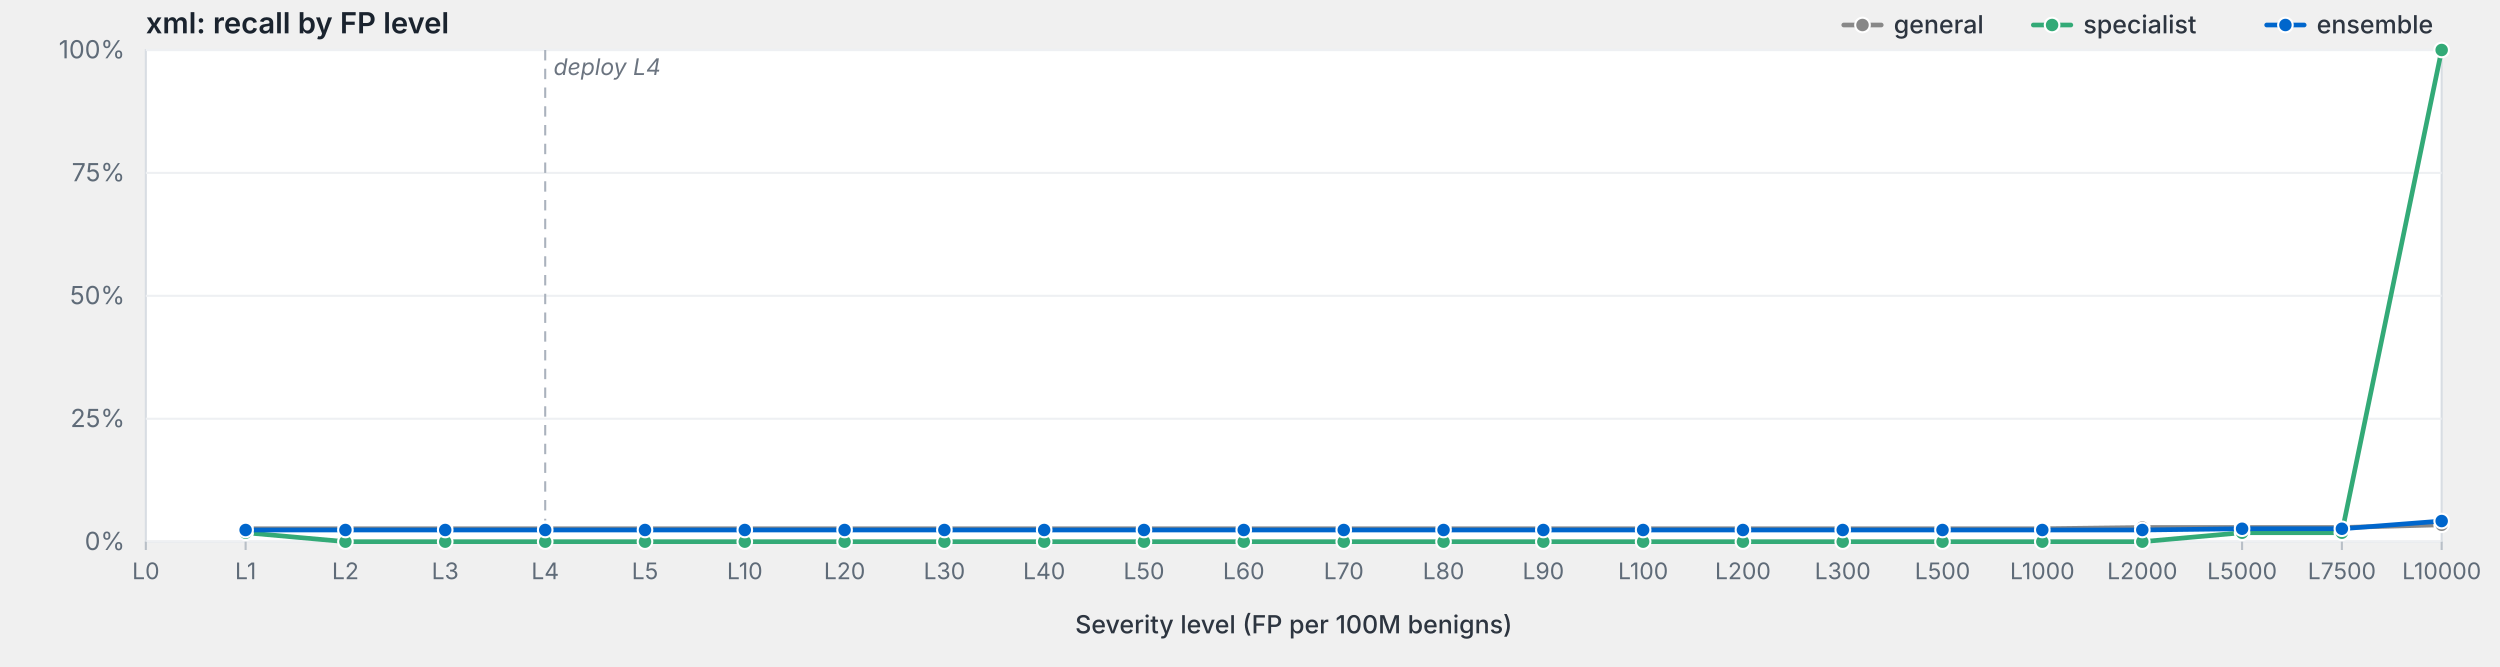
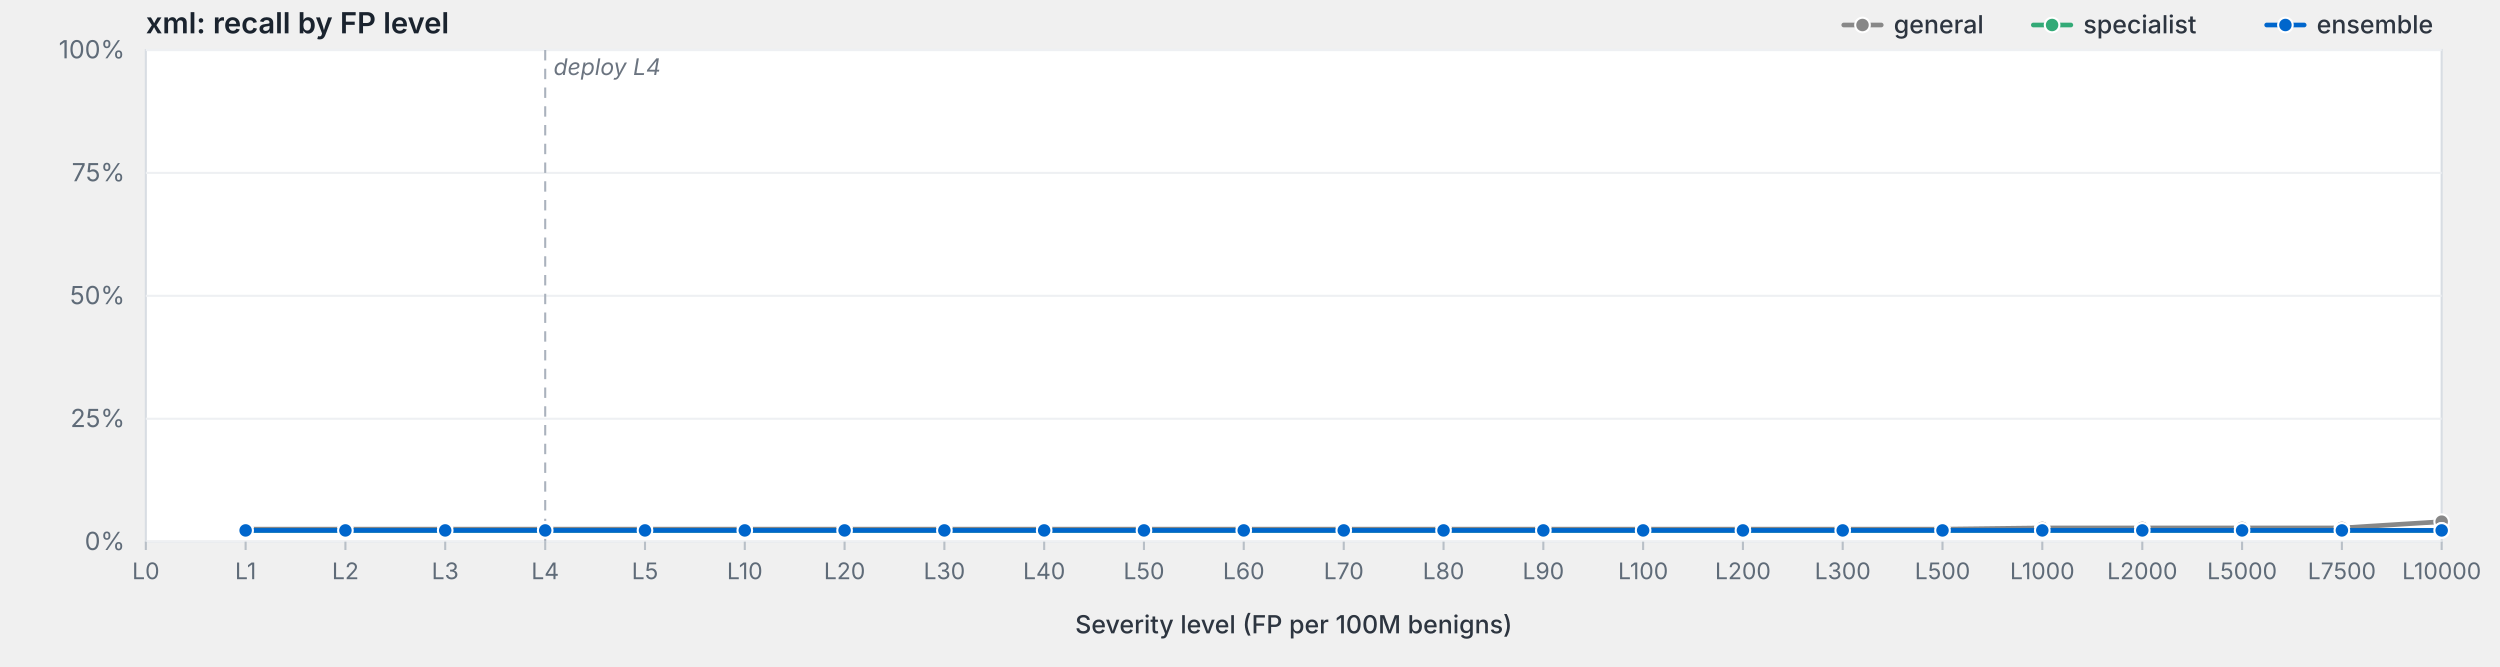
<svg xmlns="http://www.w3.org/2000/svg" viewBox="0 0 1200 320" width="1200" height="320" preserveAspectRatio="xMidYMid meet" role="img" aria-label="xml: recall by FP level">
  <style>svg { background: #fdfdfd; }.frame { fill: #fff; stroke: #d8dde3; stroke-width: 1; }.grid { stroke: #eef0f3; stroke-width: 1; }.tick { stroke: #b8bfc7; stroke-width: 1; }.axis-label { fill: #5f6b78; font-family: -apple-system, BlinkMacSystemFont, "Segoe UI", system-ui, sans-serif; font-size: 12px; }.x-label { fill: #5f6b78; font-family: -apple-system, BlinkMacSystemFont, "Segoe UI", system-ui, sans-serif; font-size: 11px; }.axis-title { fill: #2d3540; font-family: -apple-system, BlinkMacSystemFont, "Segoe UI", system-ui, sans-serif; font-size: 12px; font-weight: 500; }.title { fill: #1a232e; font-family: -apple-system, BlinkMacSystemFont, "Segoe UI", system-ui, sans-serif; font-size: 14px; font-weight: 600; }.deploy-marker { stroke: #aab2bd; stroke-width: 1; stroke-dasharray: 5,4; }.deploy-label { fill: #6b7480; font-family: -apple-system, BlinkMacSystemFont, "Segoe UI", system-ui, sans-serif; font-size: 11px; font-style: italic; }.curve { fill: none; stroke-width: 2.25; stroke-linejoin: round; stroke-linecap: round; }.marker { stroke: #fff; stroke-width: 1; }.legend-text { fill: #2d3540; font-family: -apple-system, BlinkMacSystemFont, "Segoe UI", system-ui, sans-serif; font-size: 12px; font-weight: 500; }</style>
  <text class="title" x="70" y="16">xml: recall by FP level</text>
  <rect class="frame" x="70" y="24" width="1102" height="236" />
  <line class="grid" x1="70" y1="260.0" x2="1172" y2="260.0" />
  <text class="axis-label" x="60" y="264.0" text-anchor="end">0%</text>
  <line class="grid" x1="70" y1="201.0" x2="1172" y2="201.0" />
  <text class="axis-label" x="60" y="205.0" text-anchor="end">25%</text>
  <line class="grid" x1="70" y1="142.0" x2="1172" y2="142.0" />
  <text class="axis-label" x="60" y="146.0" text-anchor="end">50%</text>
  <line class="grid" x1="70" y1="83.0" x2="1172" y2="83.0" />
  <text class="axis-label" x="60" y="87.0" text-anchor="end">75%</text>
  <line class="grid" x1="70" y1="24.0" x2="1172" y2="24.0" />
  <text class="axis-label" x="60" y="28.0" text-anchor="end">100%</text>
  <line class="deploy-marker" x1="261.7" y1="24" x2="261.7" y2="260" />
  <text class="deploy-label" x="265.7" y="36" text-anchor="start">deploy L4</text>
  <line class="tick" x1="70.0" y1="260" x2="70.0" y2="264" />
  <text class="x-label" x="70.0" y="278" text-anchor="middle">L0</text>
  <line class="tick" x1="117.9" y1="260" x2="117.9" y2="264" />
  <text class="x-label" x="117.9" y="278" text-anchor="middle">L1</text>
  <line class="tick" x1="165.8" y1="260" x2="165.8" y2="264" />
  <text class="x-label" x="165.8" y="278" text-anchor="middle">L2</text>
  <line class="tick" x1="213.7" y1="260" x2="213.7" y2="264" />
  <text class="x-label" x="213.7" y="278" text-anchor="middle">L3</text>
  <line class="tick" x1="261.7" y1="260" x2="261.7" y2="264" />
  <text class="x-label" x="261.7" y="278" text-anchor="middle">L4</text>
  <line class="tick" x1="309.6" y1="260" x2="309.6" y2="264" />
  <text class="x-label" x="309.6" y="278" text-anchor="middle">L5</text>
  <line class="tick" x1="357.5" y1="260" x2="357.5" y2="264" />
  <text class="x-label" x="357.5" y="278" text-anchor="middle">L10</text>
  <line class="tick" x1="405.4" y1="260" x2="405.4" y2="264" />
  <text class="x-label" x="405.4" y="278" text-anchor="middle">L20</text>
  <line class="tick" x1="453.3" y1="260" x2="453.3" y2="264" />
  <text class="x-label" x="453.3" y="278" text-anchor="middle">L30</text>
  <line class="tick" x1="501.2" y1="260" x2="501.2" y2="264" />
  <text class="x-label" x="501.2" y="278" text-anchor="middle">L40</text>
  <line class="tick" x1="549.1" y1="260" x2="549.1" y2="264" />
  <text class="x-label" x="549.1" y="278" text-anchor="middle">L50</text>
  <line class="tick" x1="597.0" y1="260" x2="597.0" y2="264" />
  <text class="x-label" x="597.0" y="278" text-anchor="middle">L60</text>
  <line class="tick" x1="645.0" y1="260" x2="645.0" y2="264" />
  <text class="x-label" x="645.0" y="278" text-anchor="middle">L70</text>
  <line class="tick" x1="692.9" y1="260" x2="692.9" y2="264" />
  <text class="x-label" x="692.9" y="278" text-anchor="middle">L80</text>
  <line class="tick" x1="740.8" y1="260" x2="740.8" y2="264" />
  <text class="x-label" x="740.8" y="278" text-anchor="middle">L90</text>
  <line class="tick" x1="788.7" y1="260" x2="788.7" y2="264" />
  <text class="x-label" x="788.7" y="278" text-anchor="middle">L100</text>
  <line class="tick" x1="836.6" y1="260" x2="836.6" y2="264" />
  <text class="x-label" x="836.6" y="278" text-anchor="middle">L200</text>
  <line class="tick" x1="884.5" y1="260" x2="884.5" y2="264" />
  <text class="x-label" x="884.5" y="278" text-anchor="middle">L300</text>
  <line class="tick" x1="932.4" y1="260" x2="932.4" y2="264" />
  <text class="x-label" x="932.4" y="278" text-anchor="middle">L500</text>
  <line class="tick" x1="980.3" y1="260" x2="980.3" y2="264" />
  <text class="x-label" x="980.3" y="278" text-anchor="middle">L1000</text>
  <line class="tick" x1="1028.3" y1="260" x2="1028.3" y2="264" />
  <text class="x-label" x="1028.3" y="278" text-anchor="middle">L2000</text>
  <line class="tick" x1="1076.2" y1="260" x2="1076.2" y2="264" />
  <text class="x-label" x="1076.2" y="278" text-anchor="middle">L5000</text>
  <line class="tick" x1="1124.1" y1="260" x2="1124.1" y2="264" />
  <text class="x-label" x="1124.1" y="278" text-anchor="middle">L7500</text>
  <line class="tick" x1="1172.0" y1="260" x2="1172.0" y2="264" />
  <text class="x-label" x="1172.0" y="278" text-anchor="middle">L10000</text>
  <text class="axis-title" x="621.0" y="304" text-anchor="middle">Severity level (FP per 100M benigns)</text>
-   <path class="curve" d="M117.9,253.8 L165.8,253.8 L213.7,253.8 L261.7,253.8 L309.6,253.8 L357.5,253.8 L405.4,253.8 L453.3,253.8 L501.2,253.8 L549.1,253.8 L597.0,253.8 L645.0,253.8 L692.9,253.8 L740.8,253.8 L788.7,253.8 L836.6,253.8 L884.5,253.8 L932.4,253.8 L980.3,253.8 L1028.3,253.2 L1076.2,253.2 L1124.1,253.2 L1172.0,251.9" stroke="#888" />
-   <circle class="marker" cx="117.9" cy="253.8" r="3.5" fill="#888" />
-   <circle class="marker" cx="165.8" cy="253.8" r="3.5" fill="#888" />
-   <circle class="marker" cx="213.7" cy="253.8" r="3.5" fill="#888" />
-   <circle class="marker" cx="261.7" cy="253.8" r="3.5" fill="#888" />
-   <circle class="marker" cx="309.6" cy="253.8" r="3.5" fill="#888" />
-   <circle class="marker" cx="357.5" cy="253.8" r="3.5" fill="#888" />
-   <circle class="marker" cx="405.4" cy="253.8" r="3.5" fill="#888" />
-   <circle class="marker" cx="453.3" cy="253.8" r="3.5" fill="#888" />
-   <circle class="marker" cx="501.2" cy="253.8" r="3.5" fill="#888" />
-   <circle class="marker" cx="549.1" cy="253.8" r="3.5" fill="#888" />
-   <circle class="marker" cx="597.0" cy="253.8" r="3.5" fill="#888" />
-   <circle class="marker" cx="645.0" cy="253.8" r="3.5" fill="#888" />
-   <circle class="marker" cx="692.9" cy="253.8" r="3.5" fill="#888" />
-   <circle class="marker" cx="740.8" cy="253.8" r="3.5" fill="#888" />
-   <circle class="marker" cx="788.7" cy="253.8" r="3.5" fill="#888" />
-   <circle class="marker" cx="836.6" cy="253.8" r="3.5" fill="#888" />
-   <circle class="marker" cx="884.5" cy="253.8" r="3.5" fill="#888" />
-   <circle class="marker" cx="932.4" cy="253.8" r="3.5" fill="#888" />
-   <circle class="marker" cx="980.3" cy="253.8" r="3.5" fill="#888" />
-   <circle class="marker" cx="1028.3" cy="253.2" r="3.5" fill="#888" />
-   <circle class="marker" cx="1076.2" cy="253.2" r="3.5" fill="#888" />
-   <circle class="marker" cx="1124.1" cy="253.2" r="3.5" fill="#888" />
-   <circle class="marker" cx="1172.0" cy="251.9" r="3.5" fill="#888" />
-   <path class="curve" d="M117.9,255.7 L165.8,260.0 L213.7,260.0 L261.7,260.0 L309.6,260.0 L357.5,260.0 L405.4,260.0 L453.3,260.0 L501.2,260.0 L549.1,260.0 L597.0,260.0 L645.0,260.0 L692.9,260.0 L740.8,260.0 L788.7,260.0 L836.6,260.0 L884.5,260.0 L932.4,260.0 L980.3,260.0 L1028.3,260.0 L1076.2,255.7 L1124.1,255.7 L1172.0,24.0" stroke="#3a7" />
-   <circle class="marker" cx="117.9" cy="255.7" r="3.5" fill="#3a7" />
-   <circle class="marker" cx="165.8" cy="260.0" r="3.5" fill="#3a7" />
-   <circle class="marker" cx="213.7" cy="260.0" r="3.5" fill="#3a7" />
-   <circle class="marker" cx="261.7" cy="260.0" r="3.5" fill="#3a7" />
-   <circle class="marker" cx="309.6" cy="260.0" r="3.5" fill="#3a7" />
-   <circle class="marker" cx="357.5" cy="260.0" r="3.5" fill="#3a7" />
-   <circle class="marker" cx="405.4" cy="260.0" r="3.5" fill="#3a7" />
-   <circle class="marker" cx="453.3" cy="260.0" r="3.5" fill="#3a7" />
-   <circle class="marker" cx="501.2" cy="260.0" r="3.5" fill="#3a7" />
-   <circle class="marker" cx="549.1" cy="260.0" r="3.5" fill="#3a7" />
-   <circle class="marker" cx="597.0" cy="260.0" r="3.5" fill="#3a7" />
-   <circle class="marker" cx="645.0" cy="260.0" r="3.5" fill="#3a7" />
-   <circle class="marker" cx="692.9" cy="260.0" r="3.5" fill="#3a7" />
-   <circle class="marker" cx="740.8" cy="260.0" r="3.5" fill="#3a7" />
-   <circle class="marker" cx="788.7" cy="260.0" r="3.5" fill="#3a7" />
-   <circle class="marker" cx="836.6" cy="260.0" r="3.5" fill="#3a7" />
-   <circle class="marker" cx="884.5" cy="260.0" r="3.5" fill="#3a7" />
-   <circle class="marker" cx="932.4" cy="260.0" r="3.5" fill="#3a7" />
-   <circle class="marker" cx="980.3" cy="260.0" r="3.5" fill="#3a7" />
-   <circle class="marker" cx="1028.3" cy="260.0" r="3.5" fill="#3a7" />
-   <circle class="marker" cx="1076.2" cy="255.7" r="3.5" fill="#3a7" />
-   <circle class="marker" cx="1124.1" cy="255.7" r="3.5" fill="#3a7" />
-   <circle class="marker" cx="1172.0" cy="24.0" r="3.5" fill="#3a7" />
-   <path class="curve" d="M117.9,254.4 L165.8,254.4 L213.7,254.4 L261.7,254.4 L309.6,254.4 L357.5,254.4 L405.4,254.4 L453.3,254.4 L501.2,254.4 L549.1,254.4 L597.0,254.4 L645.0,254.4 L692.9,254.4 L740.8,254.4 L788.7,254.4 L836.6,254.4 L884.5,254.4 L932.4,254.4 L980.3,254.4 L1028.3,254.4 L1076.2,253.8 L1124.1,253.8 L1172.0,250.1" stroke="#06c" />
-   <circle class="marker" cx="117.9" cy="254.4" r="3.5" fill="#06c" />
-   <circle class="marker" cx="165.8" cy="254.4" r="3.5" fill="#06c" />
-   <circle class="marker" cx="213.7" cy="254.4" r="3.5" fill="#06c" />
-   <circle class="marker" cx="261.7" cy="254.4" r="3.5" fill="#06c" />
-   <circle class="marker" cx="309.6" cy="254.4" r="3.5" fill="#06c" />
-   <circle class="marker" cx="357.5" cy="254.4" r="3.5" fill="#06c" />
-   <circle class="marker" cx="405.4" cy="254.4" r="3.5" fill="#06c" />
-   <circle class="marker" cx="453.3" cy="254.4" r="3.5" fill="#06c" />
-   <circle class="marker" cx="501.2" cy="254.4" r="3.5" fill="#06c" />
-   <circle class="marker" cx="549.1" cy="254.4" r="3.5" fill="#06c" />
-   <circle class="marker" cx="597.0" cy="254.4" r="3.5" fill="#06c" />
-   <circle class="marker" cx="645.0" cy="254.4" r="3.5" fill="#06c" />
-   <circle class="marker" cx="692.9" cy="254.4" r="3.5" fill="#06c" />
-   <circle class="marker" cx="740.8" cy="254.4" r="3.5" fill="#06c" />
-   <circle class="marker" cx="788.7" cy="254.4" r="3.5" fill="#06c" />
-   <circle class="marker" cx="836.6" cy="254.4" r="3.5" fill="#06c" />
-   <circle class="marker" cx="884.5" cy="254.4" r="3.5" fill="#06c" />
-   <circle class="marker" cx="932.4" cy="254.4" r="3.5" fill="#06c" />
-   <circle class="marker" cx="980.3" cy="254.4" r="3.5" fill="#06c" />
-   <circle class="marker" cx="1028.3" cy="254.4" r="3.5" fill="#06c" />
-   <circle class="marker" cx="1076.2" cy="253.8" r="3.5" fill="#06c" />
-   <circle class="marker" cx="1124.1" cy="253.8" r="3.5" fill="#06c" />
-   <circle class="marker" cx="1172.0" cy="250.1" r="3.5" fill="#06c" />
+   <path class="curve" d="M117.9,254.0 L165.8,254.0 L213.7,254.0 L261.7,254.0 L309.6,254.0 L357.5,254.0 L405.4,254.0 L453.3,254.0 L501.2,254.0 L549.1,254.0 L597.0,254.0 L645.0,254.0 L692.9,254.0 L740.8,254.0 L788.7,254.0 L836.6,254.0 L884.5,254.0 L932.4,254.0 L980.3,253.4 L1028.3,253.4 L1076.2,253.4 L1124.1,253.4 L1172.0,250.4" stroke="#888" />
+   <circle class="marker" cx="117.9" cy="254.0" r="3.5" fill="#888" />
+   <circle class="marker" cx="165.8" cy="254.0" r="3.5" fill="#888" />
+   <circle class="marker" cx="213.7" cy="254.0" r="3.5" fill="#888" />
+   <circle class="marker" cx="261.7" cy="254.0" r="3.5" fill="#888" />
+   <circle class="marker" cx="309.6" cy="254.0" r="3.5" fill="#888" />
+   <circle class="marker" cx="357.5" cy="254.0" r="3.5" fill="#888" />
+   <circle class="marker" cx="405.4" cy="254.0" r="3.5" fill="#888" />
+   <circle class="marker" cx="453.3" cy="254.0" r="3.5" fill="#888" />
+   <circle class="marker" cx="501.2" cy="254.0" r="3.5" fill="#888" />
+   <circle class="marker" cx="549.1" cy="254.0" r="3.5" fill="#888" />
+   <circle class="marker" cx="597.0" cy="254.0" r="3.5" fill="#888" />
+   <circle class="marker" cx="645.0" cy="254.0" r="3.5" fill="#888" />
+   <circle class="marker" cx="692.9" cy="254.0" r="3.5" fill="#888" />
+   <circle class="marker" cx="740.8" cy="254.0" r="3.5" fill="#888" />
+   <circle class="marker" cx="788.7" cy="254.0" r="3.5" fill="#888" />
+   <circle class="marker" cx="836.6" cy="254.0" r="3.5" fill="#888" />
+   <circle class="marker" cx="884.5" cy="254.0" r="3.5" fill="#888" />
+   <circle class="marker" cx="932.4" cy="254.0" r="3.5" fill="#888" />
+   <circle class="marker" cx="980.3" cy="253.4" r="3.5" fill="#888" />
+   <circle class="marker" cx="1028.3" cy="253.4" r="3.5" fill="#888" />
+   <circle class="marker" cx="1076.2" cy="253.4" r="3.5" fill="#888" />
+   <circle class="marker" cx="1124.1" cy="253.4" r="3.5" fill="#888" />
+   <circle class="marker" cx="1172.0" cy="250.4" r="3.5" fill="#888" />
+   <path class="curve" d="M117.9,254.6 L165.8,254.6 L213.7,254.6 L261.7,254.6 L309.6,254.6 L357.5,254.6 L405.4,254.6 L453.3,254.6 L501.2,254.6 L549.1,254.6 L597.0,254.6 L645.0,254.6 L692.9,254.6 L740.8,254.6 L788.7,254.6 L836.6,254.6 L884.5,254.6 L932.4,254.6 L980.3,254.6 L1028.3,254.6 L1076.2,254.6 L1124.1,254.6 L1172.0,254.6" stroke="#3a7" />
+   <circle class="marker" cx="117.9" cy="254.6" r="3.5" fill="#3a7" />
+   <circle class="marker" cx="165.8" cy="254.6" r="3.5" fill="#3a7" />
+   <circle class="marker" cx="213.7" cy="254.6" r="3.5" fill="#3a7" />
+   <circle class="marker" cx="261.7" cy="254.6" r="3.5" fill="#3a7" />
+   <circle class="marker" cx="309.6" cy="254.6" r="3.5" fill="#3a7" />
+   <circle class="marker" cx="357.5" cy="254.6" r="3.5" fill="#3a7" />
+   <circle class="marker" cx="405.4" cy="254.6" r="3.5" fill="#3a7" />
+   <circle class="marker" cx="453.3" cy="254.6" r="3.5" fill="#3a7" />
+   <circle class="marker" cx="501.2" cy="254.6" r="3.5" fill="#3a7" />
+   <circle class="marker" cx="549.1" cy="254.6" r="3.5" fill="#3a7" />
+   <circle class="marker" cx="597.0" cy="254.6" r="3.5" fill="#3a7" />
+   <circle class="marker" cx="645.0" cy="254.6" r="3.5" fill="#3a7" />
+   <circle class="marker" cx="692.9" cy="254.6" r="3.5" fill="#3a7" />
+   <circle class="marker" cx="740.8" cy="254.6" r="3.5" fill="#3a7" />
+   <circle class="marker" cx="788.7" cy="254.6" r="3.5" fill="#3a7" />
+   <circle class="marker" cx="836.6" cy="254.6" r="3.5" fill="#3a7" />
+   <circle class="marker" cx="884.5" cy="254.6" r="3.5" fill="#3a7" />
+   <circle class="marker" cx="932.4" cy="254.6" r="3.5" fill="#3a7" />
+   <circle class="marker" cx="980.3" cy="254.6" r="3.5" fill="#3a7" />
+   <circle class="marker" cx="1028.3" cy="254.6" r="3.5" fill="#3a7" />
+   <circle class="marker" cx="1076.2" cy="254.6" r="3.5" fill="#3a7" />
+   <circle class="marker" cx="1124.1" cy="254.6" r="3.5" fill="#3a7" />
+   <circle class="marker" cx="1172.0" cy="254.6" r="3.5" fill="#3a7" />
+   <path class="curve" d="M117.9,254.6 L165.8,254.6 L213.7,254.6 L261.7,254.6 L309.6,254.6 L357.5,254.6 L405.4,254.6 L453.3,254.6 L501.2,254.6 L549.1,254.6 L597.0,254.6 L645.0,254.6 L692.9,254.6 L740.8,254.6 L788.7,254.6 L836.6,254.6 L884.5,254.6 L932.4,254.6 L980.3,254.6 L1028.3,254.6 L1076.2,254.6 L1124.1,254.6 L1172.0,254.6" stroke="#06c" />
+   <circle class="marker" cx="117.9" cy="254.6" r="3.5" fill="#06c" />
+   <circle class="marker" cx="165.8" cy="254.6" r="3.5" fill="#06c" />
+   <circle class="marker" cx="213.7" cy="254.6" r="3.5" fill="#06c" />
+   <circle class="marker" cx="261.7" cy="254.6" r="3.5" fill="#06c" />
+   <circle class="marker" cx="309.6" cy="254.6" r="3.5" fill="#06c" />
+   <circle class="marker" cx="357.5" cy="254.6" r="3.5" fill="#06c" />
+   <circle class="marker" cx="405.4" cy="254.6" r="3.5" fill="#06c" />
+   <circle class="marker" cx="453.3" cy="254.6" r="3.5" fill="#06c" />
+   <circle class="marker" cx="501.2" cy="254.6" r="3.5" fill="#06c" />
+   <circle class="marker" cx="549.1" cy="254.6" r="3.5" fill="#06c" />
+   <circle class="marker" cx="597.0" cy="254.6" r="3.5" fill="#06c" />
+   <circle class="marker" cx="645.0" cy="254.6" r="3.5" fill="#06c" />
+   <circle class="marker" cx="692.9" cy="254.6" r="3.5" fill="#06c" />
+   <circle class="marker" cx="740.8" cy="254.6" r="3.5" fill="#06c" />
+   <circle class="marker" cx="788.7" cy="254.6" r="3.5" fill="#06c" />
+   <circle class="marker" cx="836.6" cy="254.6" r="3.5" fill="#06c" />
+   <circle class="marker" cx="884.5" cy="254.6" r="3.5" fill="#06c" />
+   <circle class="marker" cx="932.4" cy="254.6" r="3.5" fill="#06c" />
+   <circle class="marker" cx="980.3" cy="254.6" r="3.5" fill="#06c" />
+   <circle class="marker" cx="1028.3" cy="254.6" r="3.5" fill="#06c" />
+   <circle class="marker" cx="1076.2" cy="254.6" r="3.5" fill="#06c" />
+   <circle class="marker" cx="1124.1" cy="254.6" r="3.5" fill="#06c" />
+   <circle class="marker" cx="1172.0" cy="254.6" r="3.5" fill="#06c" />
  <line x1="1088.0" y1="12.0" x2="1106.0" y2="12.0" stroke="#06c" stroke-width="2.25" stroke-linecap="round" />
  <circle cx="1097.0" cy="12.0" r="3.5" fill="#06c" stroke="#fff" stroke-width="1" />
  <text class="legend-text" x="1112.0" y="16.0">ensemble</text>
  <line x1="976.0" y1="12.0" x2="994.0" y2="12.0" stroke="#3a7" stroke-width="2.25" stroke-linecap="round" />
  <circle cx="985.0" cy="12.0" r="3.5" fill="#3a7" stroke="#fff" stroke-width="1" />
  <text class="legend-text" x="1000.0" y="16.0">specialist</text>
  <line x1="885.0" y1="12.0" x2="903.0" y2="12.0" stroke="#888" stroke-width="2.25" stroke-linecap="round" />
  <circle cx="894.0" cy="12.0" r="3.5" fill="#888" stroke="#fff" stroke-width="1" />
  <text class="legend-text" x="909.0" y="16.0">general</text>
</svg>
